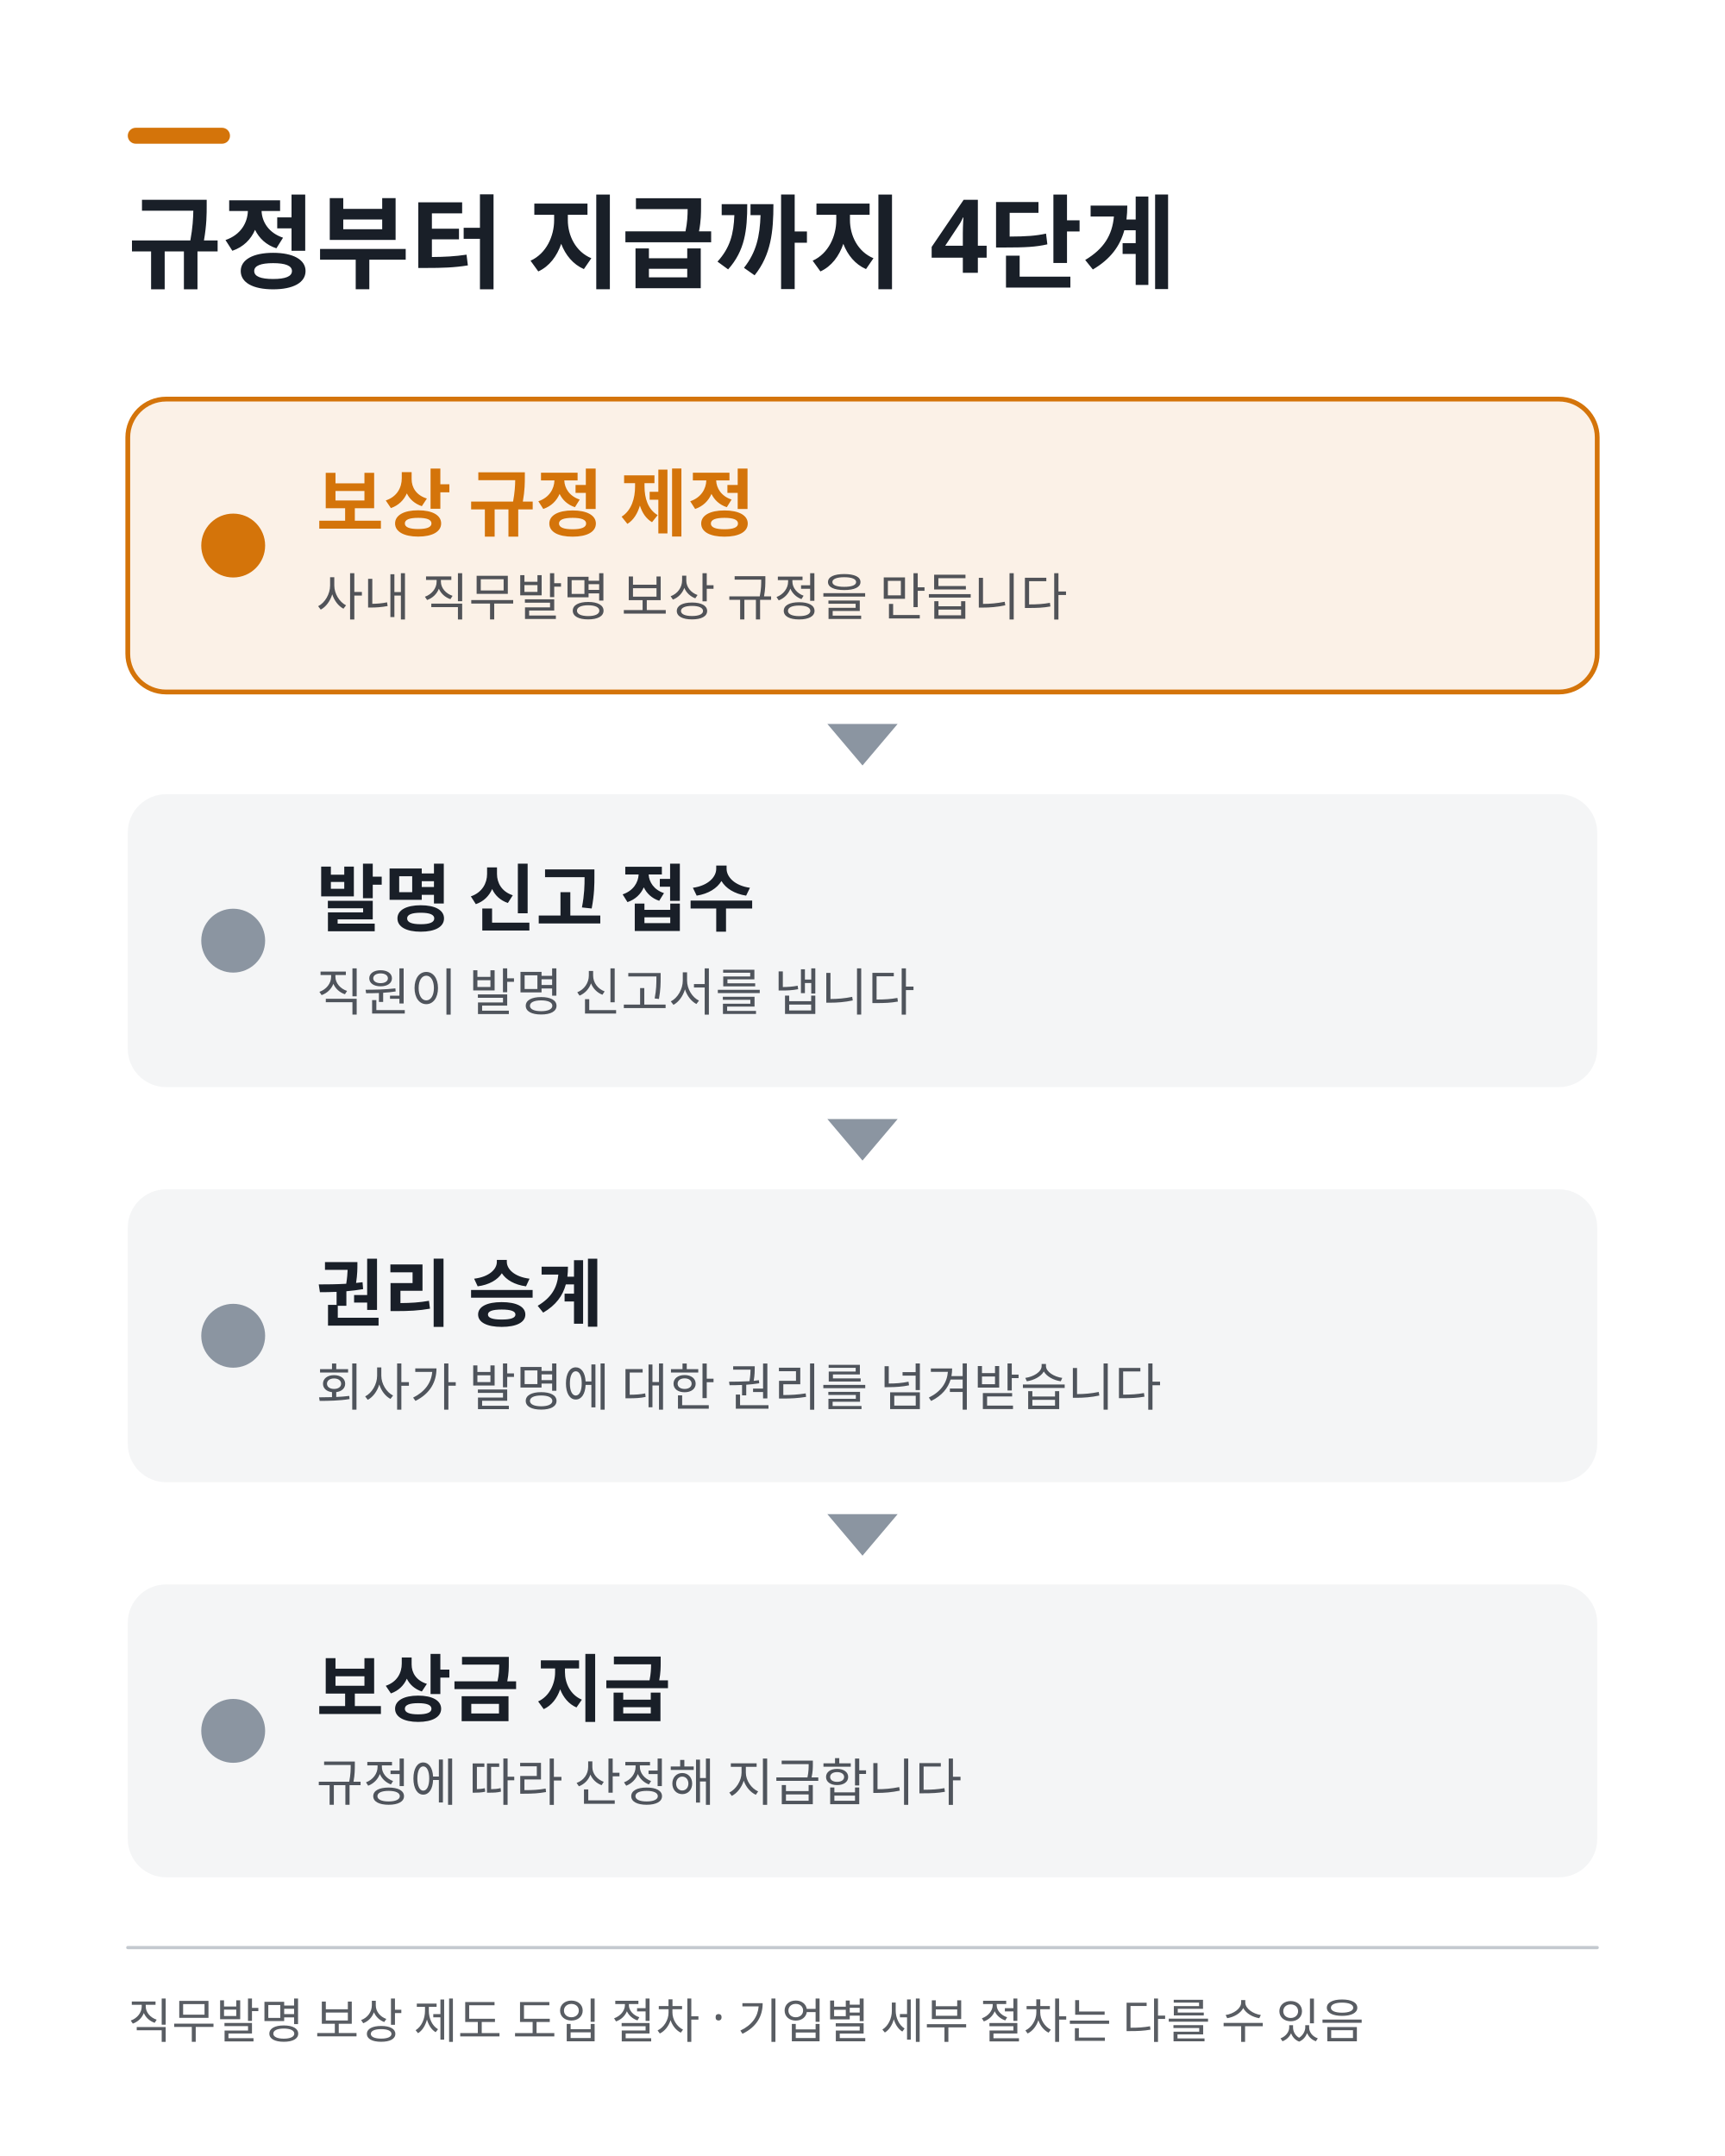
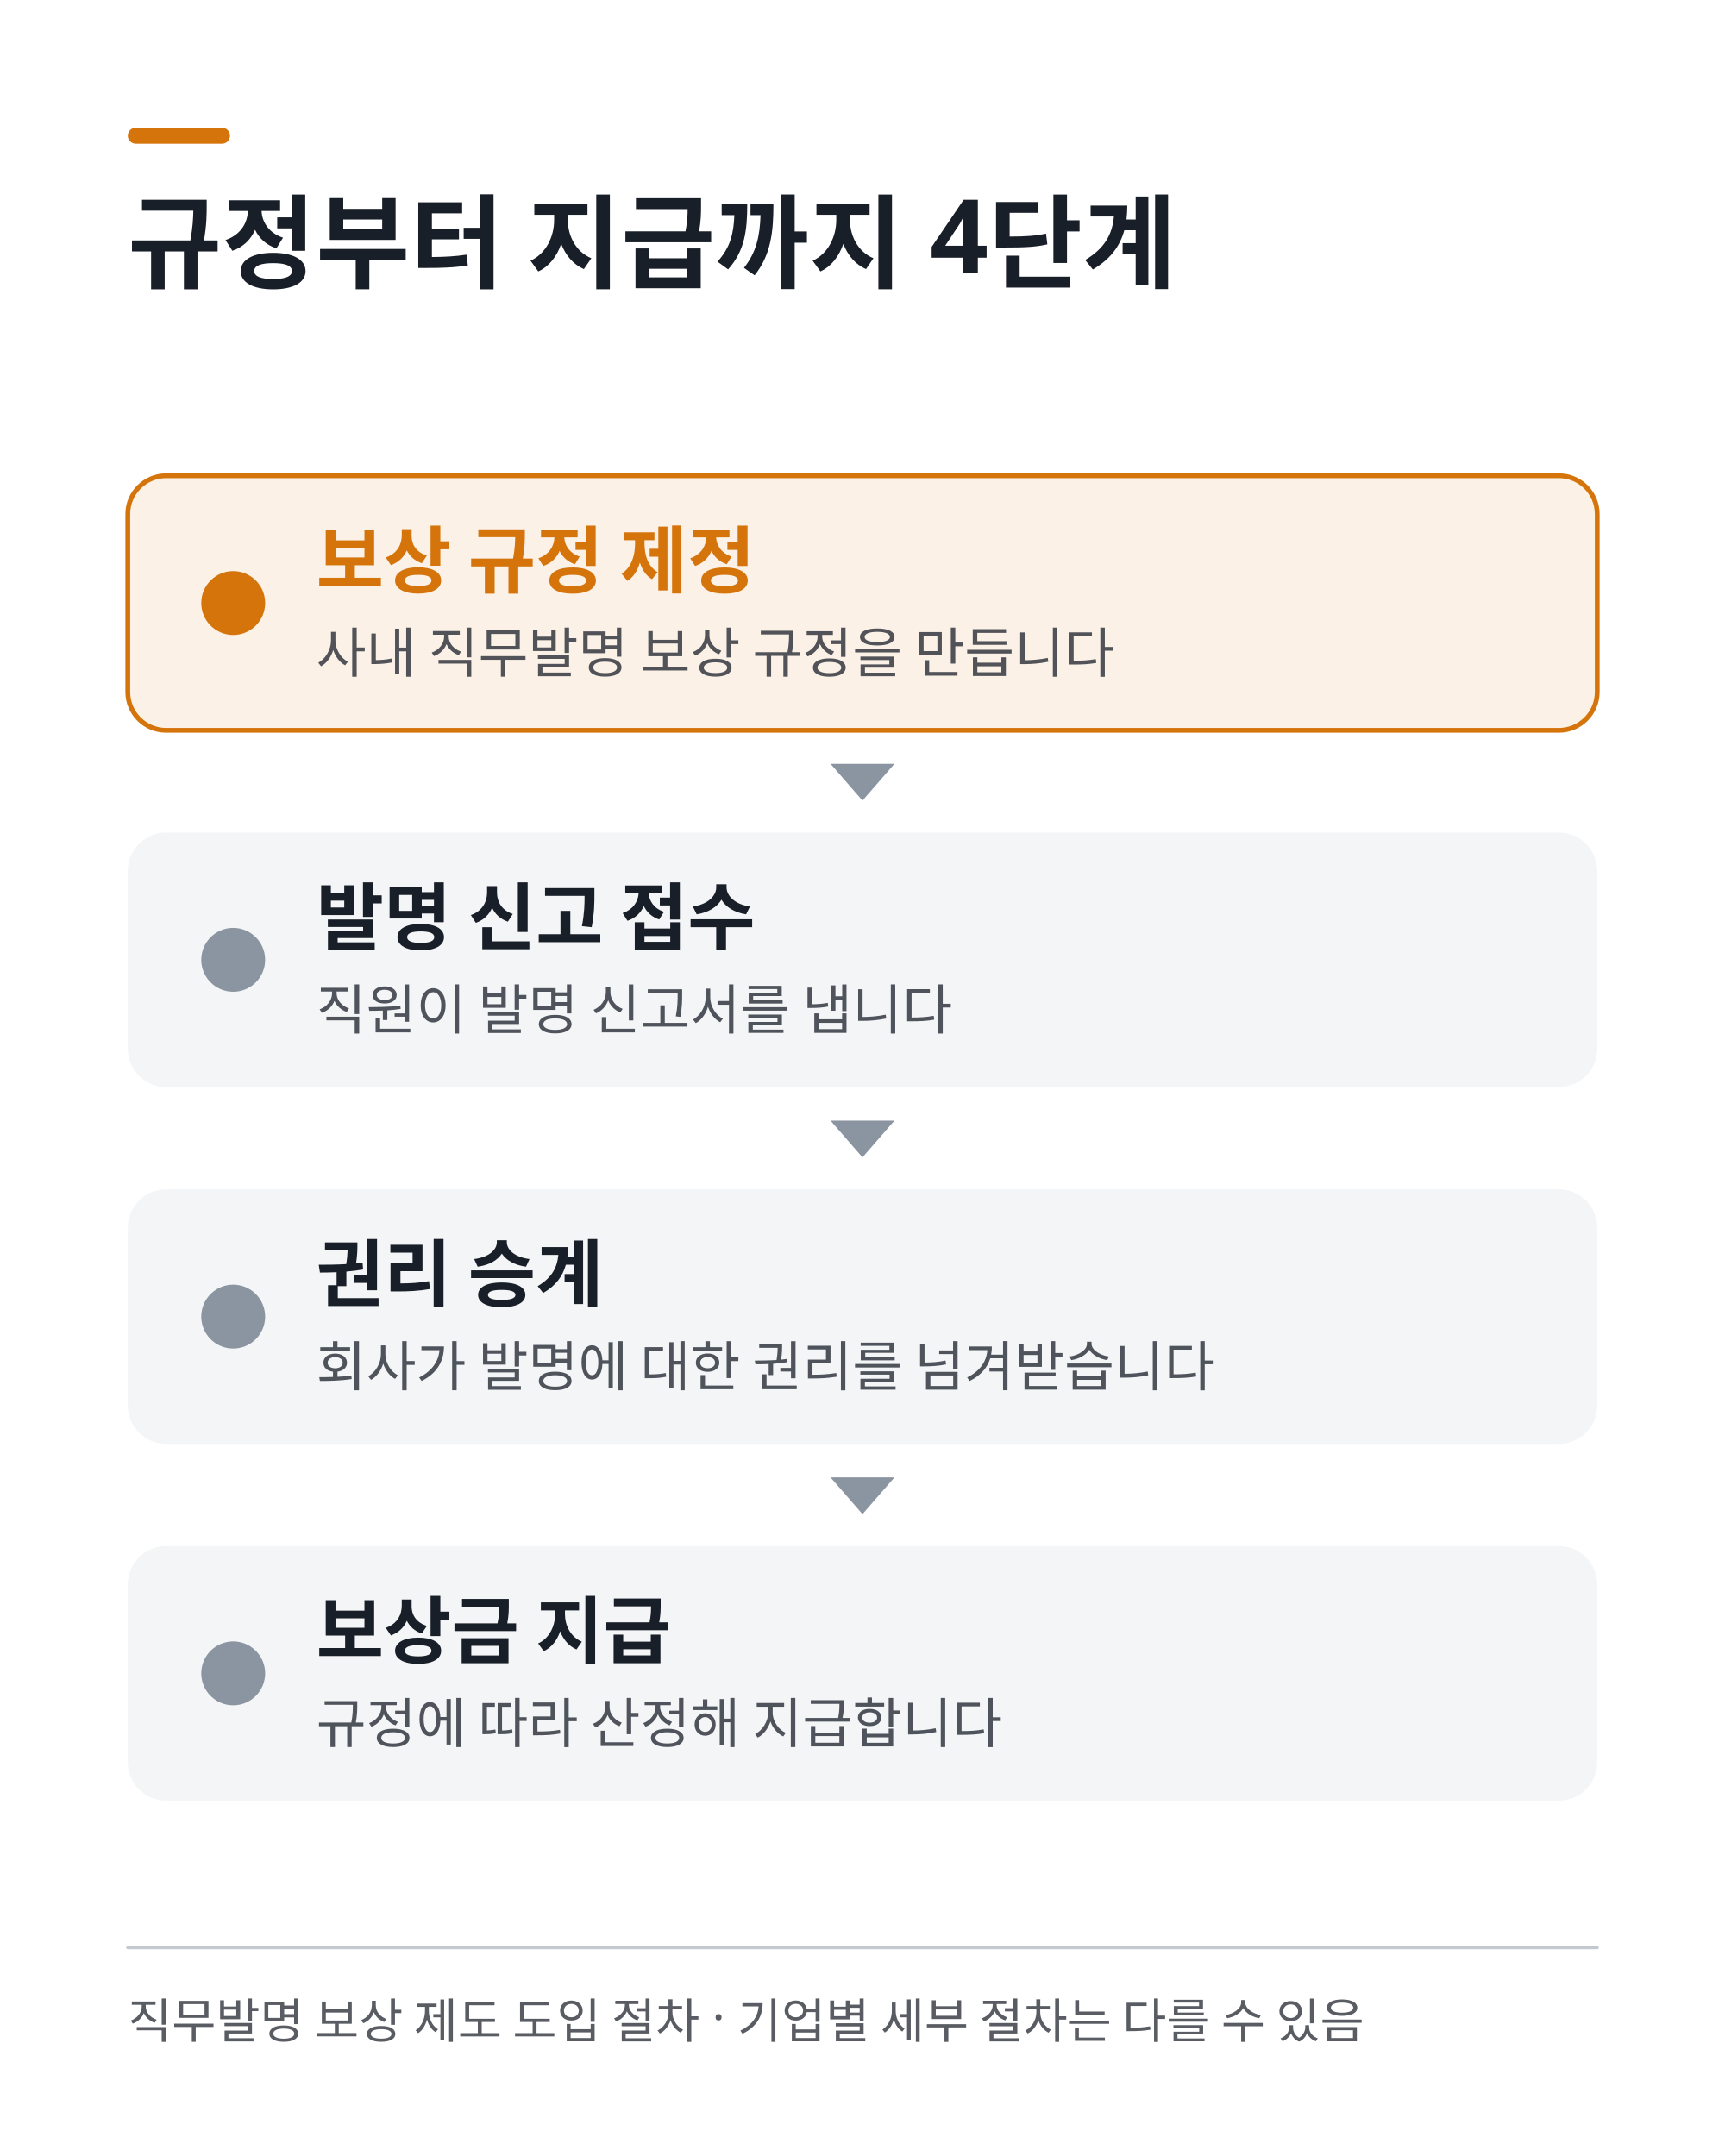
<svg xmlns="http://www.w3.org/2000/svg" width="1080" height="1350" viewBox="0 0 1080 1350" font-family="'Noto Sans KR', 'Apple SD Gothic Neo', 'Malgun Gothic', sans-serif" style="white-space:pre" role="img" aria-label="직무발명보상금 도입 4단계 절차 인포그래픽">
  <rect x="0.0" y="0.0" width="1080.0" height="1350.0" rx="0" fill="#FFFFFF" />
  <rect x="80.0" y="80.0" width="64.0" height="10.0" rx="5" fill="#D4740A" />
  <text x="80.0" y="175.4" font-size="64" font-weight="800" fill="#191F28" text-anchor="start" xml:space="preserve">규정부터 지급까지 4단계</text>
  <line x1="80.0" y1="1219.5" x2="1000.0" y2="1219.5" stroke="#8B95A1" stroke-width="2" stroke-linecap="round" stroke-opacity="0.5" />
  <text x="80.0" y="1276.2" font-size="30" font-weight="400" fill="#191F28" fill-opacity="0.72" text-anchor="start" xml:space="preserve">직무발명 보상 제도 도입 절차 · 기업별 세부 절차는 다를 수 있음</text>
-   <rect x="80.0" y="249.9" width="920.0" height="183.4" rx="24" fill="#D4740A" fill-opacity="0.1" stroke="#D4740A" stroke-width="3" />
-   <circle cx="146.0" cy="341.6" r="20" fill="#D4740A" />
-   <text x="198.0" y="331.9" font-size="46" font-weight="800" fill="#D4740A" text-anchor="start" xml:space="preserve">보상 규정 제정</text>
-   <text x="198.0" y="385.4" font-size="32" font-weight="400" fill="#191F28" fill-opacity="0.75" text-anchor="start" xml:space="preserve">사내 직무발명 보상 규정을 만듭니다</text>
-   <path d="M518.0,453.3 L562.0,453.3 L540.0,479.3 Z" fill="#8B95A1" />
-   <rect x="80.0" y="497.3" width="920.0" height="183.4" rx="24" fill="#8B95A1" fill-opacity="0.09" />
-   <circle cx="146.0" cy="589.0" r="20" fill="#8B95A1" />
-   <text x="198.0" y="579.3" font-size="46" font-weight="800" fill="#191F28" text-anchor="start" xml:space="preserve">발명 신고 접수</text>
-   <text x="198.0" y="632.8" font-size="32" font-weight="400" fill="#191F28" fill-opacity="0.75" text-anchor="start" xml:space="preserve">직원이 발명 신고서를 냅니다</text>
-   <path d="M518.0,700.7 L562.0,700.7 L540.0,726.7 Z" fill="#8B95A1" />
-   <rect x="80.0" y="744.7" width="920.0" height="183.4" rx="24" fill="#8B95A1" fill-opacity="0.09" />
-   <circle cx="146.0" cy="836.4" r="20" fill="#8B95A1" />
-   <text x="198.0" y="826.7" font-size="46" font-weight="800" fill="#191F28" text-anchor="start" xml:space="preserve">권리 승계</text>
-   <text x="198.0" y="880.2" font-size="32" font-weight="400" fill="#191F28" fill-opacity="0.75" text-anchor="start" xml:space="preserve">회사가 발명에 대한 권리를 넘겨받습니다</text>
-   <path d="M518.0,948.1 L562.0,948.1 L540.0,974.1 Z" fill="#8B95A1" />
-   <rect x="80.0" y="992.1" width="920.0" height="183.4" rx="24" fill="#8B95A1" fill-opacity="0.09" />
-   <circle cx="146.0" cy="1083.8" r="20" fill="#8B95A1" />
-   <text x="198.0" y="1074.1" font-size="46" font-weight="800" fill="#191F28" text-anchor="start" xml:space="preserve">보상금 지급</text>
-   <text x="198.0" y="1127.6" font-size="32" font-weight="400" fill="#191F28" fill-opacity="0.75" text-anchor="start" xml:space="preserve">규정에 따라 산정해 지급합니다</text>
+   <rect x="80.0" y="297.9" width="920.0" height="159.4" rx="24" fill="#D4740A" fill-opacity="0.1" stroke="#D4740A" stroke-width="3" />
+   <circle cx="146.0" cy="377.6" r="20" fill="#D4740A" />
+   <text x="198.0" y="367.6" font-size="46" font-weight="800" fill="#D4740A" text-anchor="start" xml:space="preserve">보상 규정 제정</text>
+   <text x="198.0" y="421.1" font-size="34" font-weight="400" fill="#191F28" fill-opacity="0.75" text-anchor="start" xml:space="preserve">사내 직무발명 보상 규정을 만듭니다</text>
+   <path d="M520.0,478.3 L560.0,478.3 L540.0,501.3 Z" fill="#8B95A1" />
+   <rect x="80.0" y="521.3" width="920.0" height="159.4" rx="24" fill="#8B95A1" fill-opacity="0.09" />
+   <circle cx="146.0" cy="601.0" r="20" fill="#8B95A1" />
+   <text x="198.0" y="591.0" font-size="46" font-weight="800" fill="#191F28" text-anchor="start" xml:space="preserve">발명 신고 접수</text>
+   <text x="198.0" y="644.5" font-size="34" font-weight="400" fill="#191F28" fill-opacity="0.75" text-anchor="start" xml:space="preserve">직원이 발명 신고서를 냅니다</text>
+   <path d="M520.0,701.7 L560.0,701.7 L540.0,724.7 Z" fill="#8B95A1" />
+   <rect x="80.0" y="744.7" width="920.0" height="159.4" rx="24" fill="#8B95A1" fill-opacity="0.09" />
+   <circle cx="146.0" cy="824.4" r="20" fill="#8B95A1" />
+   <text x="198.0" y="814.4" font-size="46" font-weight="800" fill="#191F28" text-anchor="start" xml:space="preserve">권리 승계</text>
+   <text x="198.0" y="867.9" font-size="34" font-weight="400" fill="#191F28" fill-opacity="0.75" text-anchor="start" xml:space="preserve">회사가 발명에 대한 권리를 넘겨받습니다</text>
+   <path d="M520.0,925.1 L560.0,925.1 L540.0,948.1 Z" fill="#8B95A1" />
+   <rect x="80.0" y="968.1" width="920.0" height="159.4" rx="24" fill="#8B95A1" fill-opacity="0.09" />
+   <circle cx="146.0" cy="1047.8" r="20" fill="#8B95A1" />
+   <text x="198.0" y="1037.8" font-size="46" font-weight="800" fill="#191F28" text-anchor="start" xml:space="preserve">보상금 지급</text>
+   <text x="198.0" y="1091.3" font-size="34" font-weight="400" fill="#191F28" fill-opacity="0.75" text-anchor="start" xml:space="preserve">규정에 따라 산정해 지급합니다</text>
</svg>
